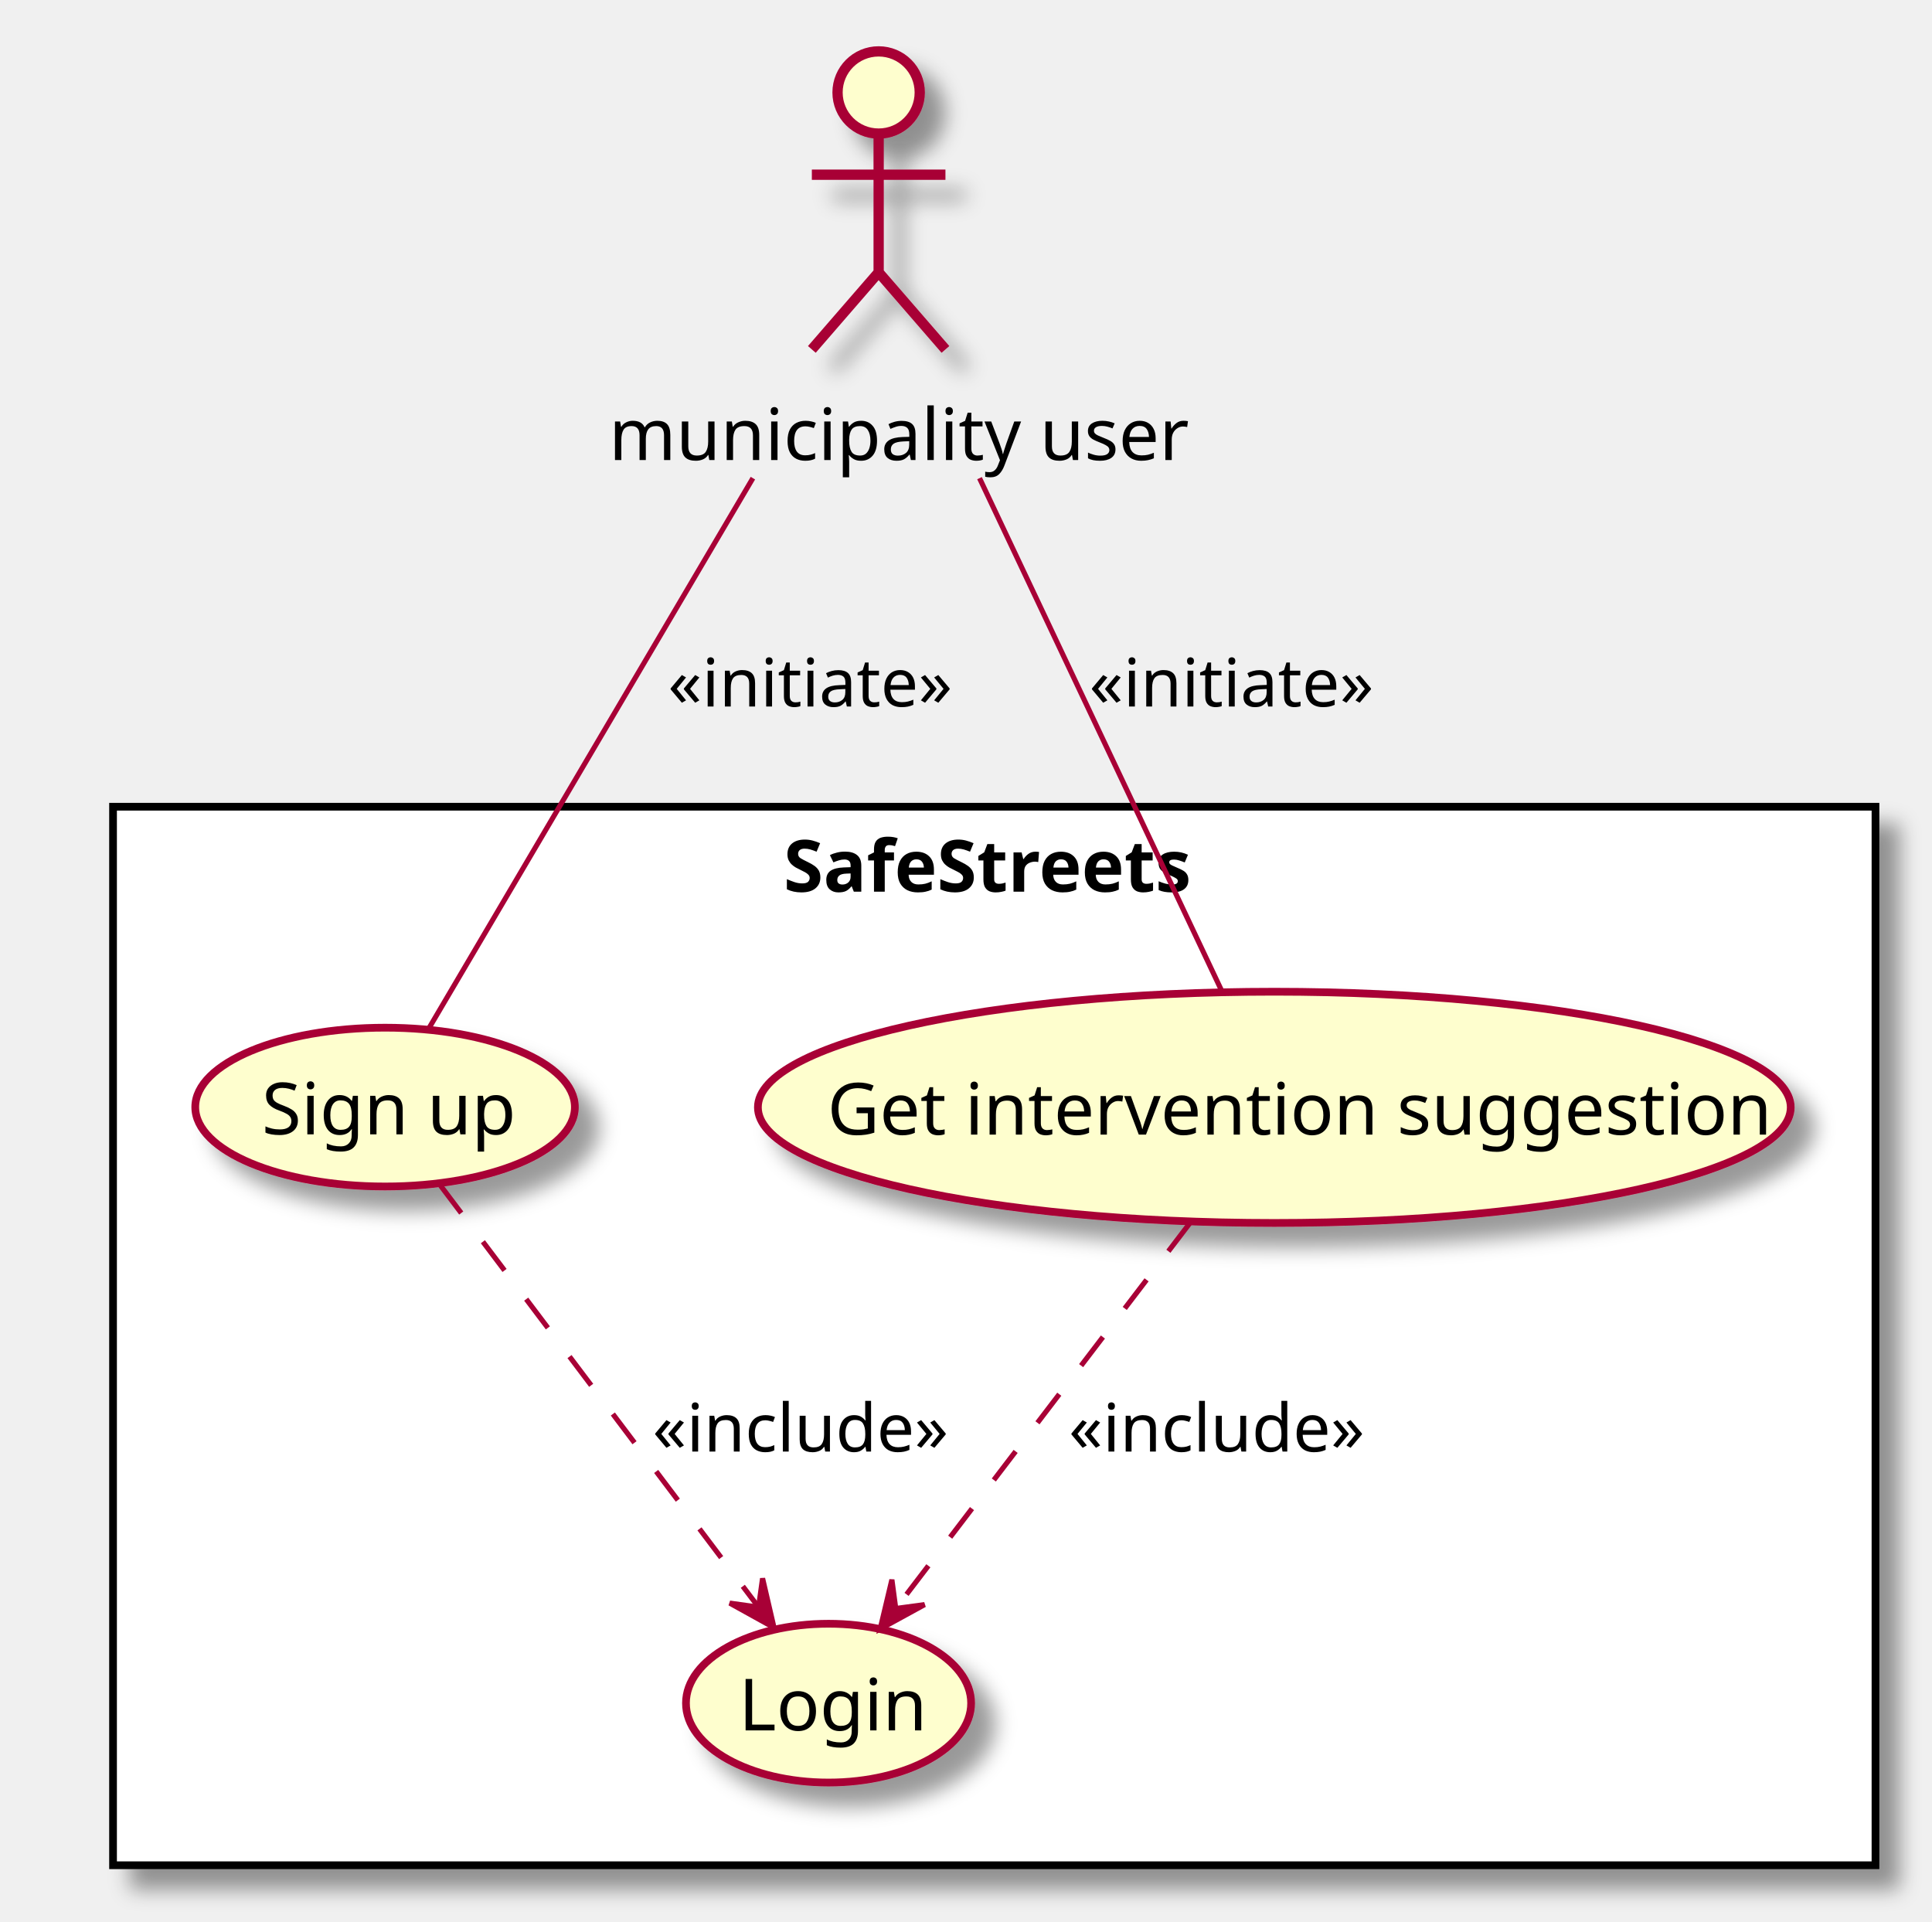
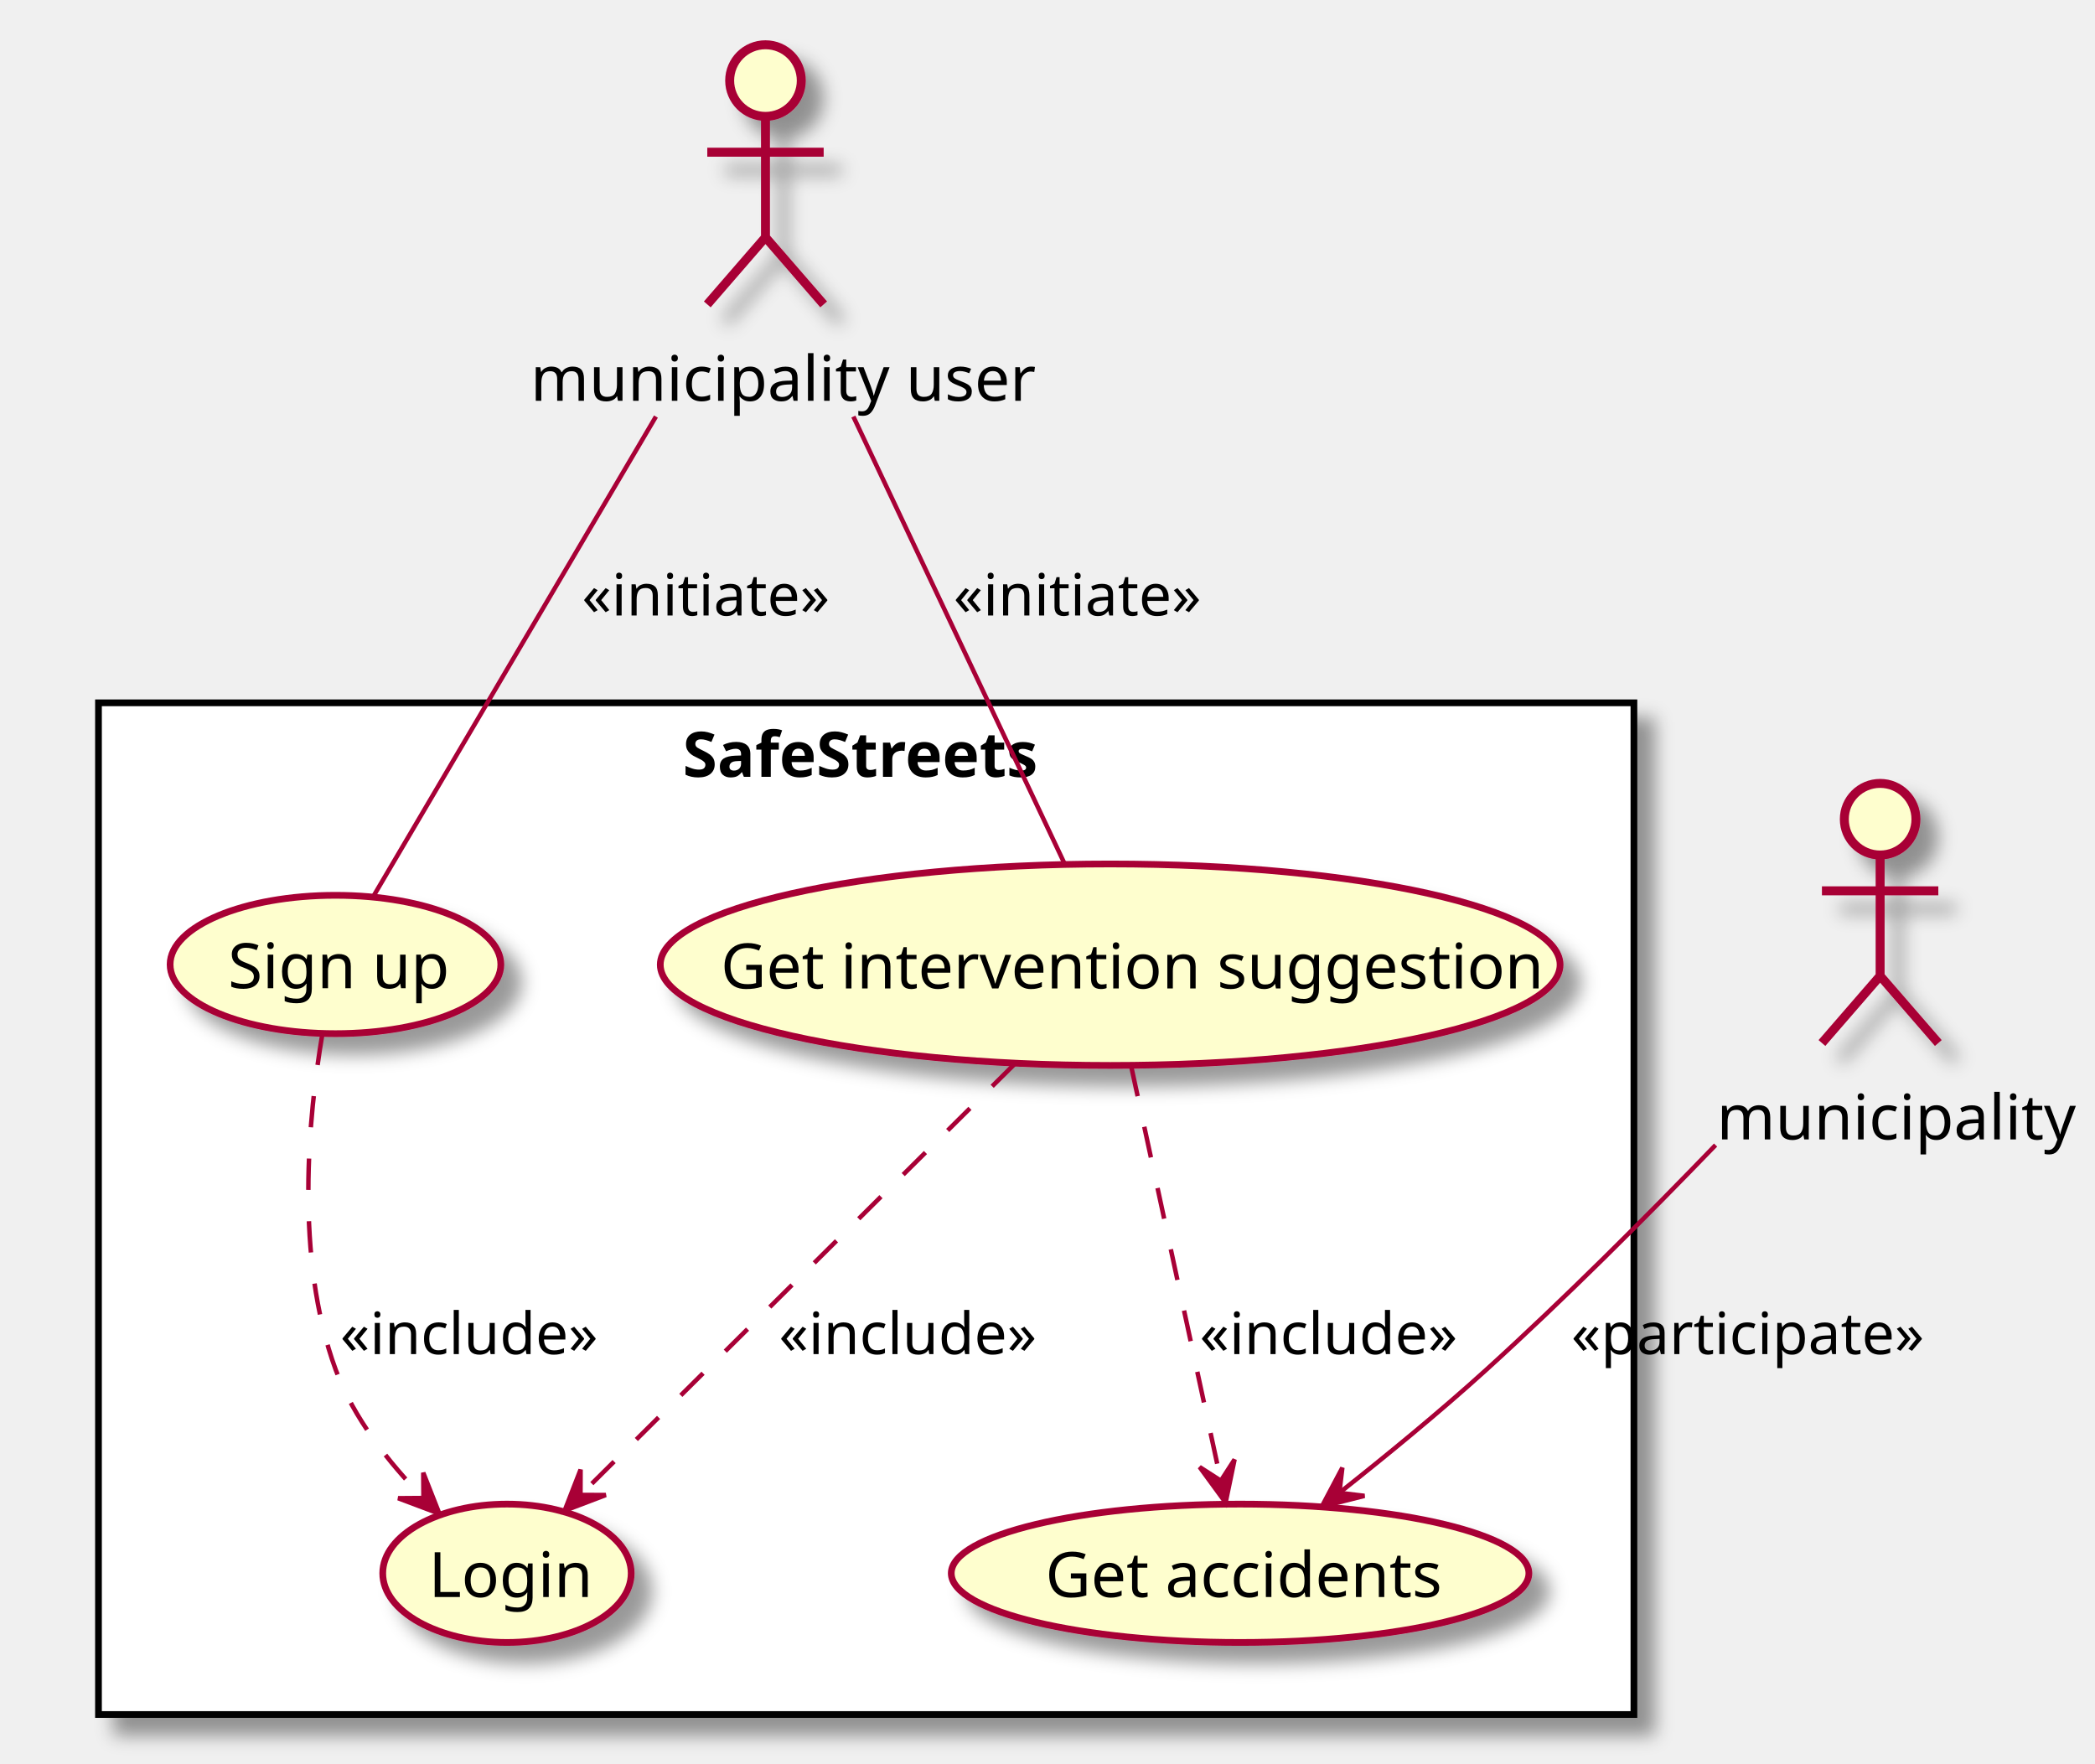
- <svg xmlns="http://www.w3.org/2000/svg" contentScriptType="application/ecmascript" contentStyleType="text/css" height="374px" preserveAspectRatio="none" style="width:376px;height:374px;" version="1.1" viewBox="0 0 376 374" width="376px" zoomAndPan="magnify">
+ <svg xmlns="http://www.w3.org/2000/svg" contentScriptType="application/ecmascript" contentStyleType="text/css" height="394px" preserveAspectRatio="none" style="width:468px;height:394px;" version="1.1" viewBox="0 0 468 394" width="468px" zoomAndPan="magnify">
  <defs>
-     <filter height="300%" id="f1cvbjdrx13eem" width="300%" x="-1" y="-1">
+     <filter height="300%" id="f1v4crz4uwd7eh" width="300%" x="-1" y="-1">
      <feGaussianBlur result="blurOut" stdDeviation="2.0" />
      <feColorMatrix in="blurOut" result="blurOut2" type="matrix" values="0 0 0 0 0 0 0 0 0 0 0 0 0 0 0 0 0 0 .4 0" />
      <feOffset dx="4.0" dy="4.0" in="blurOut2" result="blurOut3" />
      <feBlend in="SourceGraphic" in2="blurOut3" mode="normal" />
    </filter>
  </defs>
  <g>
-     <rect fill="#FFFFFF" filter="url(#f1cvbjdrx13eem)" height="206" style="stroke: #000000; stroke-width: 1.5;" width="343" x="22" y="157" />
+     <rect fill="#FFFFFF" filter="url(#f1v4crz4uwd7eh)" height="226" style="stroke: #000000; stroke-width: 1.5;" width="343" x="22" y="157" />
    <text fill="#000000" font-family="sans-serif" font-size="14" font-weight="bold" lengthAdjust="spacingAndGlyphs" textLength="82" x="152.5" y="173.533">SafeStreets</text>
-     <ellipse cx="74.941" cy="215.452" fill="#FEFECE" filter="url(#f1cvbjdrx13eem)" rx="36.941" ry="15.452" style="stroke: #A80036; stroke-width: 1.5;" />
+     <ellipse cx="74.941" cy="215.452" fill="#FEFECE" filter="url(#f1v4crz4uwd7eh)" rx="36.941" ry="15.452" style="stroke: #A80036; stroke-width: 1.5;" />
    <text fill="#000000" font-family="sans-serif" font-size="14" lengthAdjust="spacingAndGlyphs" textLength="48" x="50.941" y="220.756">Sign up</text>
-     <ellipse cx="161.249" cy="331.452" fill="#FEFECE" filter="url(#f1cvbjdrx13eem)" rx="27.749" ry="15.452" style="stroke: #A80036; stroke-width: 1.5;" />
-     <text fill="#000000" font-family="sans-serif" font-size="14" lengthAdjust="spacingAndGlyphs" textLength="35" x="143.749" y="336.756">Login</text>
-     <ellipse cx="248.004" cy="215.501" fill="#FEFECE" filter="url(#f1cvbjdrx13eem)" rx="100.504" ry="22.501" style="stroke: #A80036; stroke-width: 1.5;" />
+     <ellipse cx="113.249" cy="351.452" fill="#FEFECE" filter="url(#f1v4crz4uwd7eh)" rx="27.749" ry="15.452" style="stroke: #A80036; stroke-width: 1.5;" />
+     <text fill="#000000" font-family="sans-serif" font-size="14" lengthAdjust="spacingAndGlyphs" textLength="35" x="95.749" y="356.756">Login</text>
+     <ellipse cx="248.004" cy="215.501" fill="#FEFECE" filter="url(#f1v4crz4uwd7eh)" rx="100.504" ry="22.501" style="stroke: #A80036; stroke-width: 1.5;" />
    <text fill="#000000" font-family="sans-serif" font-size="14" lengthAdjust="spacingAndGlyphs" textLength="174" x="161.004" y="220.805">Get intervention suggestion</text>
-     <ellipse cx="171" cy="18" fill="#FEFECE" filter="url(#f1cvbjdrx13eem)" rx="8" ry="8" style="stroke: #A80036; stroke-width: 2.0;" />
-     <path d="M171,26 L171,53 M158,34 L184,34 M171,53 L158,68 M171,53 L184,68 " fill="none" filter="url(#f1cvbjdrx13eem)" style="stroke: #A80036; stroke-width: 2.0;" />
+     <ellipse cx="277.018" cy="351.452" fill="#FEFECE" filter="url(#f1v4crz4uwd7eh)" rx="64.518" ry="15.452" style="stroke: #A80036; stroke-width: 1.5;" />
+     <text fill="#000000" font-family="sans-serif" font-size="14" lengthAdjust="spacingAndGlyphs" textLength="87" x="233.518" y="356.756">Get accidents</text>
+     <ellipse cx="171" cy="18" fill="#FEFECE" filter="url(#f1v4crz4uwd7eh)" rx="8" ry="8" style="stroke: #A80036; stroke-width: 2.0;" />
+     <path d="M171,26 L171,53 M158,34 L184,34 M171,53 L158,68 M171,53 L184,68 " fill="none" filter="url(#f1v4crz4uwd7eh)" style="stroke: #A80036; stroke-width: 2.0;" />
    <text fill="#000000" font-family="sans-serif" font-size="14" lengthAdjust="spacingAndGlyphs" textLength="105" x="118.5" y="89.533">municipality user</text>
-     <path d="M146.527,93.054 C125.862,128.141 97.467,176.353 83.484,200.095 " fill="none" id="municipality-Sign up" style="stroke: #A80036; stroke-width: 1.0;" />
+     <ellipse cx="420" cy="183" fill="#FEFECE" filter="url(#f1v4crz4uwd7eh)" rx="8" ry="8" style="stroke: #A80036; stroke-width: 2.0;" />
+     <path d="M420,191 L420,218 M407,199 L433,199 M420,218 L407,233 M420,218 L433,233 " fill="none" filter="url(#f1v4crz4uwd7eh)" style="stroke: #A80036; stroke-width: 2.0;" />
+     <text fill="#000000" font-family="sans-serif" font-size="14" lengthAdjust="spacingAndGlyphs" textLength="73" x="383.5" y="254.533">municipality</text>
+     <path d="M146.527,93.054 C125.862,128.141 97.467,176.353 83.484,200.095 " fill="none" id="municipalityus-Sign up" style="stroke: #A80036; stroke-width: 1.0;" />
    <text fill="#000000" font-family="sans-serif" font-size="13" lengthAdjust="spacingAndGlyphs" textLength="52" x="130" y="137.495">«initiate»</text>
-     <path d="M85.545,230.479 C101.168,251.188 130.457,290.012 147.586,312.719 " fill="none" id="Sign up-&gt;Login" style="stroke: #A80036; stroke-width: 1.0; stroke-dasharray: 7.0,7.0;" />
-     <polygon fill="#A80036" points="150.637,316.763,148.41,307.169,147.626,312.772,142.024,311.987,150.637,316.763" style="stroke: #A80036; stroke-width: 1.0;" />
-     <text fill="#000000" font-family="sans-serif" font-size="13" lengthAdjust="spacingAndGlyphs" textLength="55" x="127" y="282.495">«include»</text>
-     <path d="M190.63,93.054 C205.69,124.934 225.868,167.65 237.844,193.001 " fill="none" id="municipality-Get intervention suggestion" style="stroke: #A80036; stroke-width: 1.0;" />
-     <text fill="#000000" font-family="sans-serif" font-size="13" lengthAdjust="spacingAndGlyphs" textLength="52" x="212" y="137.495">«initiate»</text>
-     <path d="M231.636,237.943 C215.093,259.62 189.831,292.721 174.426,312.908 " fill="none" id="Get intervention suggestion-&gt;Login" style="stroke: #A80036; stroke-width: 1.0; stroke-dasharray: 7.0,7.0;" />
-     <polygon fill="#A80036" points="171.295,317.01,179.935,312.283,174.328,313.036,173.576,307.429,171.295,317.01" style="stroke: #A80036; stroke-width: 1.0;" />
-     <text fill="#000000" font-family="sans-serif" font-size="13" lengthAdjust="spacingAndGlyphs" textLength="55" x="208" y="282.495">«include»</text>
+     <path d="M72.013,230.986 C68.93,249.143 65.751,280.926 75,306 C78.988,316.812 86.903,326.78 94.482,334.529 " fill="none" id="Sign up-&gt;Login" style="stroke: #A80036; stroke-width: 1.0; stroke-dasharray: 7.0,7.0;" />
+     <polygon fill="#A80036" points="98.157,338.148,94.552,328.983,94.595,334.64,88.938,334.682,98.157,338.148" style="stroke: #A80036; stroke-width: 1.0;" />
+     <text fill="#000000" font-family="sans-serif" font-size="13" lengthAdjust="spacingAndGlyphs" textLength="55" x="76" y="302.495">«include»</text>
+     <path d="M190.63,93.054 C205.69,124.934 225.868,167.65 237.844,193.001 " fill="none" id="municipalityus-Get intervention suggestion" style="stroke: #A80036; stroke-width: 1.0;" />
+     <text fill="#000000" font-family="sans-serif" font-size="13" lengthAdjust="spacingAndGlyphs" textLength="52" x="213" y="137.495">«initiate»</text>
+     <path d="M226.609,237.733 C199.791,264.352 154.373,309.433 129.873,333.752 " fill="none" id="Get intervention suggestion-&gt;Login" style="stroke: #A80036; stroke-width: 1.0; stroke-dasharray: 7.0,7.0;" />
+     <polygon fill="#A80036" points="126.127,337.471,135.332,333.969,129.675,333.948,129.696,328.291,126.127,337.471" style="stroke: #A80036; stroke-width: 1.0;" />
+     <text fill="#000000" font-family="sans-serif" font-size="13" lengthAdjust="spacingAndGlyphs" textLength="55" x="174" y="302.495">«include»</text>
+     <path d="M252.659,238.029 C258.19,263.585 267.337,305.851 272.704,330.648 " fill="none" id="Get intervention suggestion-&gt;Get accidents" style="stroke: #A80036; stroke-width: 1.0; stroke-dasharray: 7.0,7.0;" />
+     <polygon fill="#A80036" points="273.789,335.662,275.794,326.019,272.731,330.775,267.975,327.712,273.789,335.662" style="stroke: #A80036; stroke-width: 1.0;" />
+     <text fill="#000000" font-family="sans-serif" font-size="13" lengthAdjust="spacingAndGlyphs" textLength="55" x="268" y="302.495">«include»</text>
+     <path d="M383.244,255.793 C367.811,271.782 349.426,290.182 332,306 C321.562,315.474 309.43,325.397 299.219,333.462 " fill="none" id="municipality-&gt;Get accidents" style="stroke: #A80036; stroke-width: 1.0;" />
+     <polygon fill="#A80036" points="295.263,336.571,304.811,334.156,299.195,333.482,299.869,327.865,295.263,336.571" style="stroke: #A80036; stroke-width: 1.0;" />
+     <text fill="#000000" font-family="sans-serif" font-size="13" lengthAdjust="spacingAndGlyphs" textLength="74" x="351" y="302.495">«participate»</text>
  </g>
</svg>
